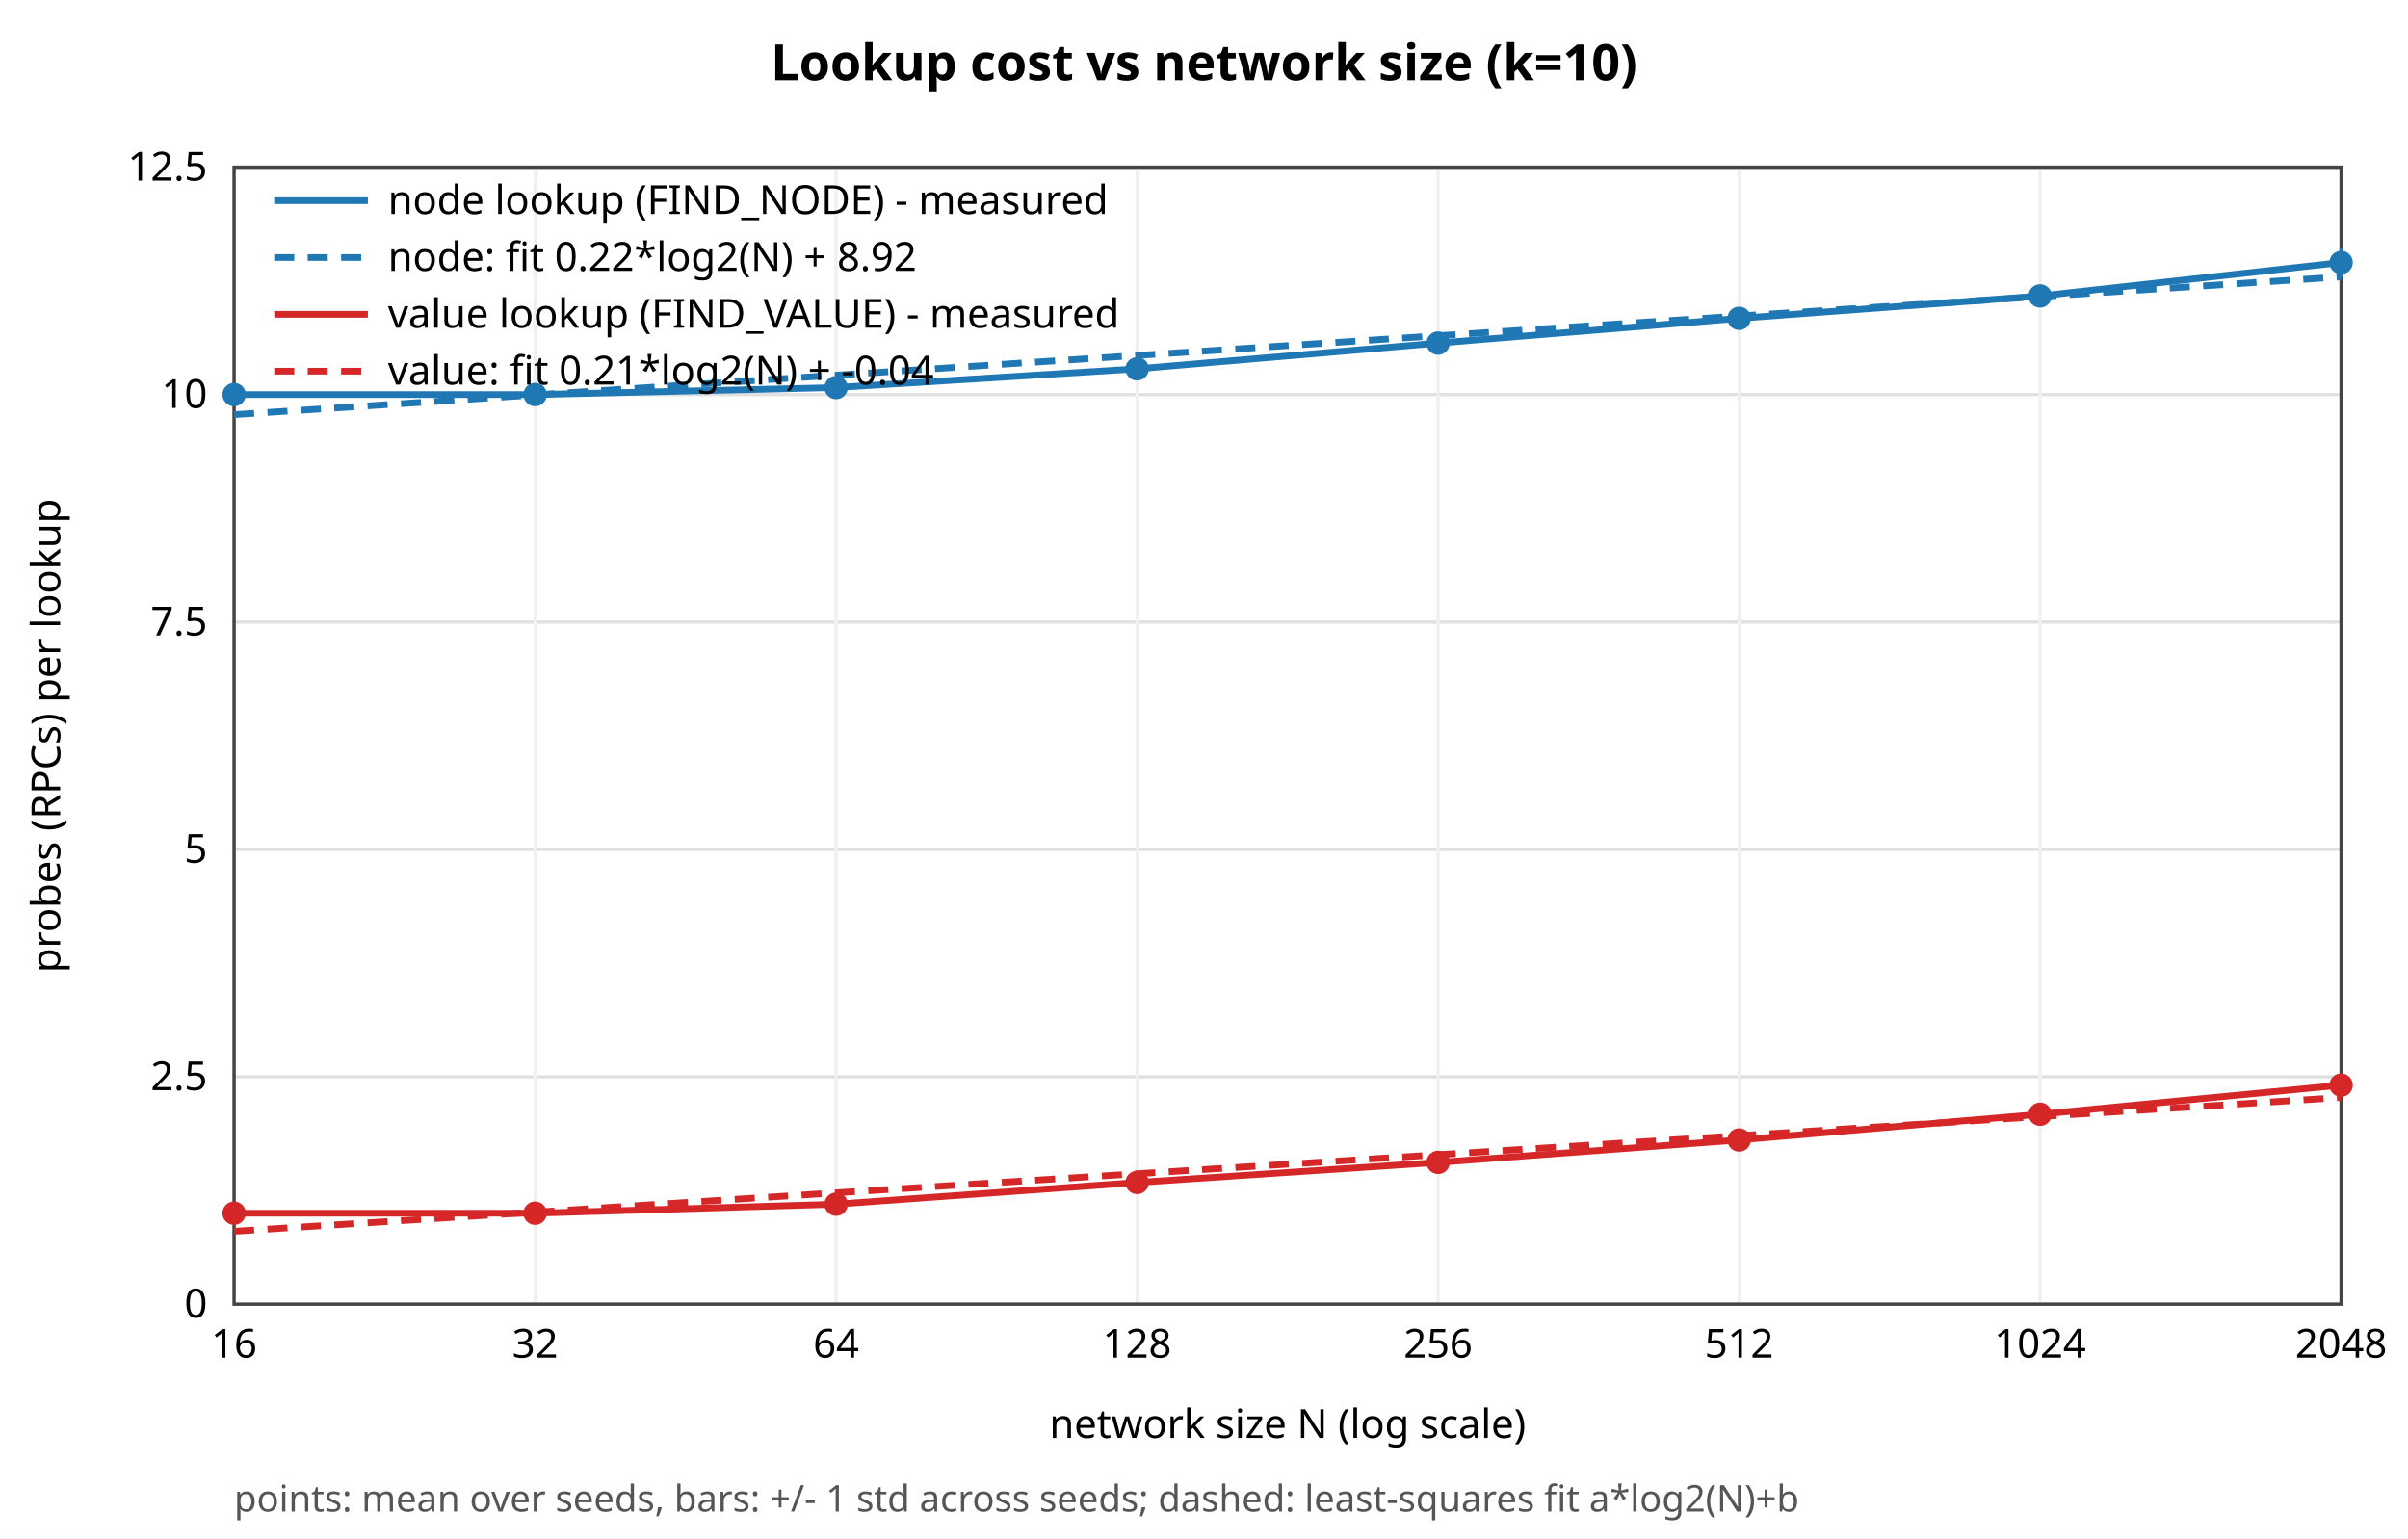
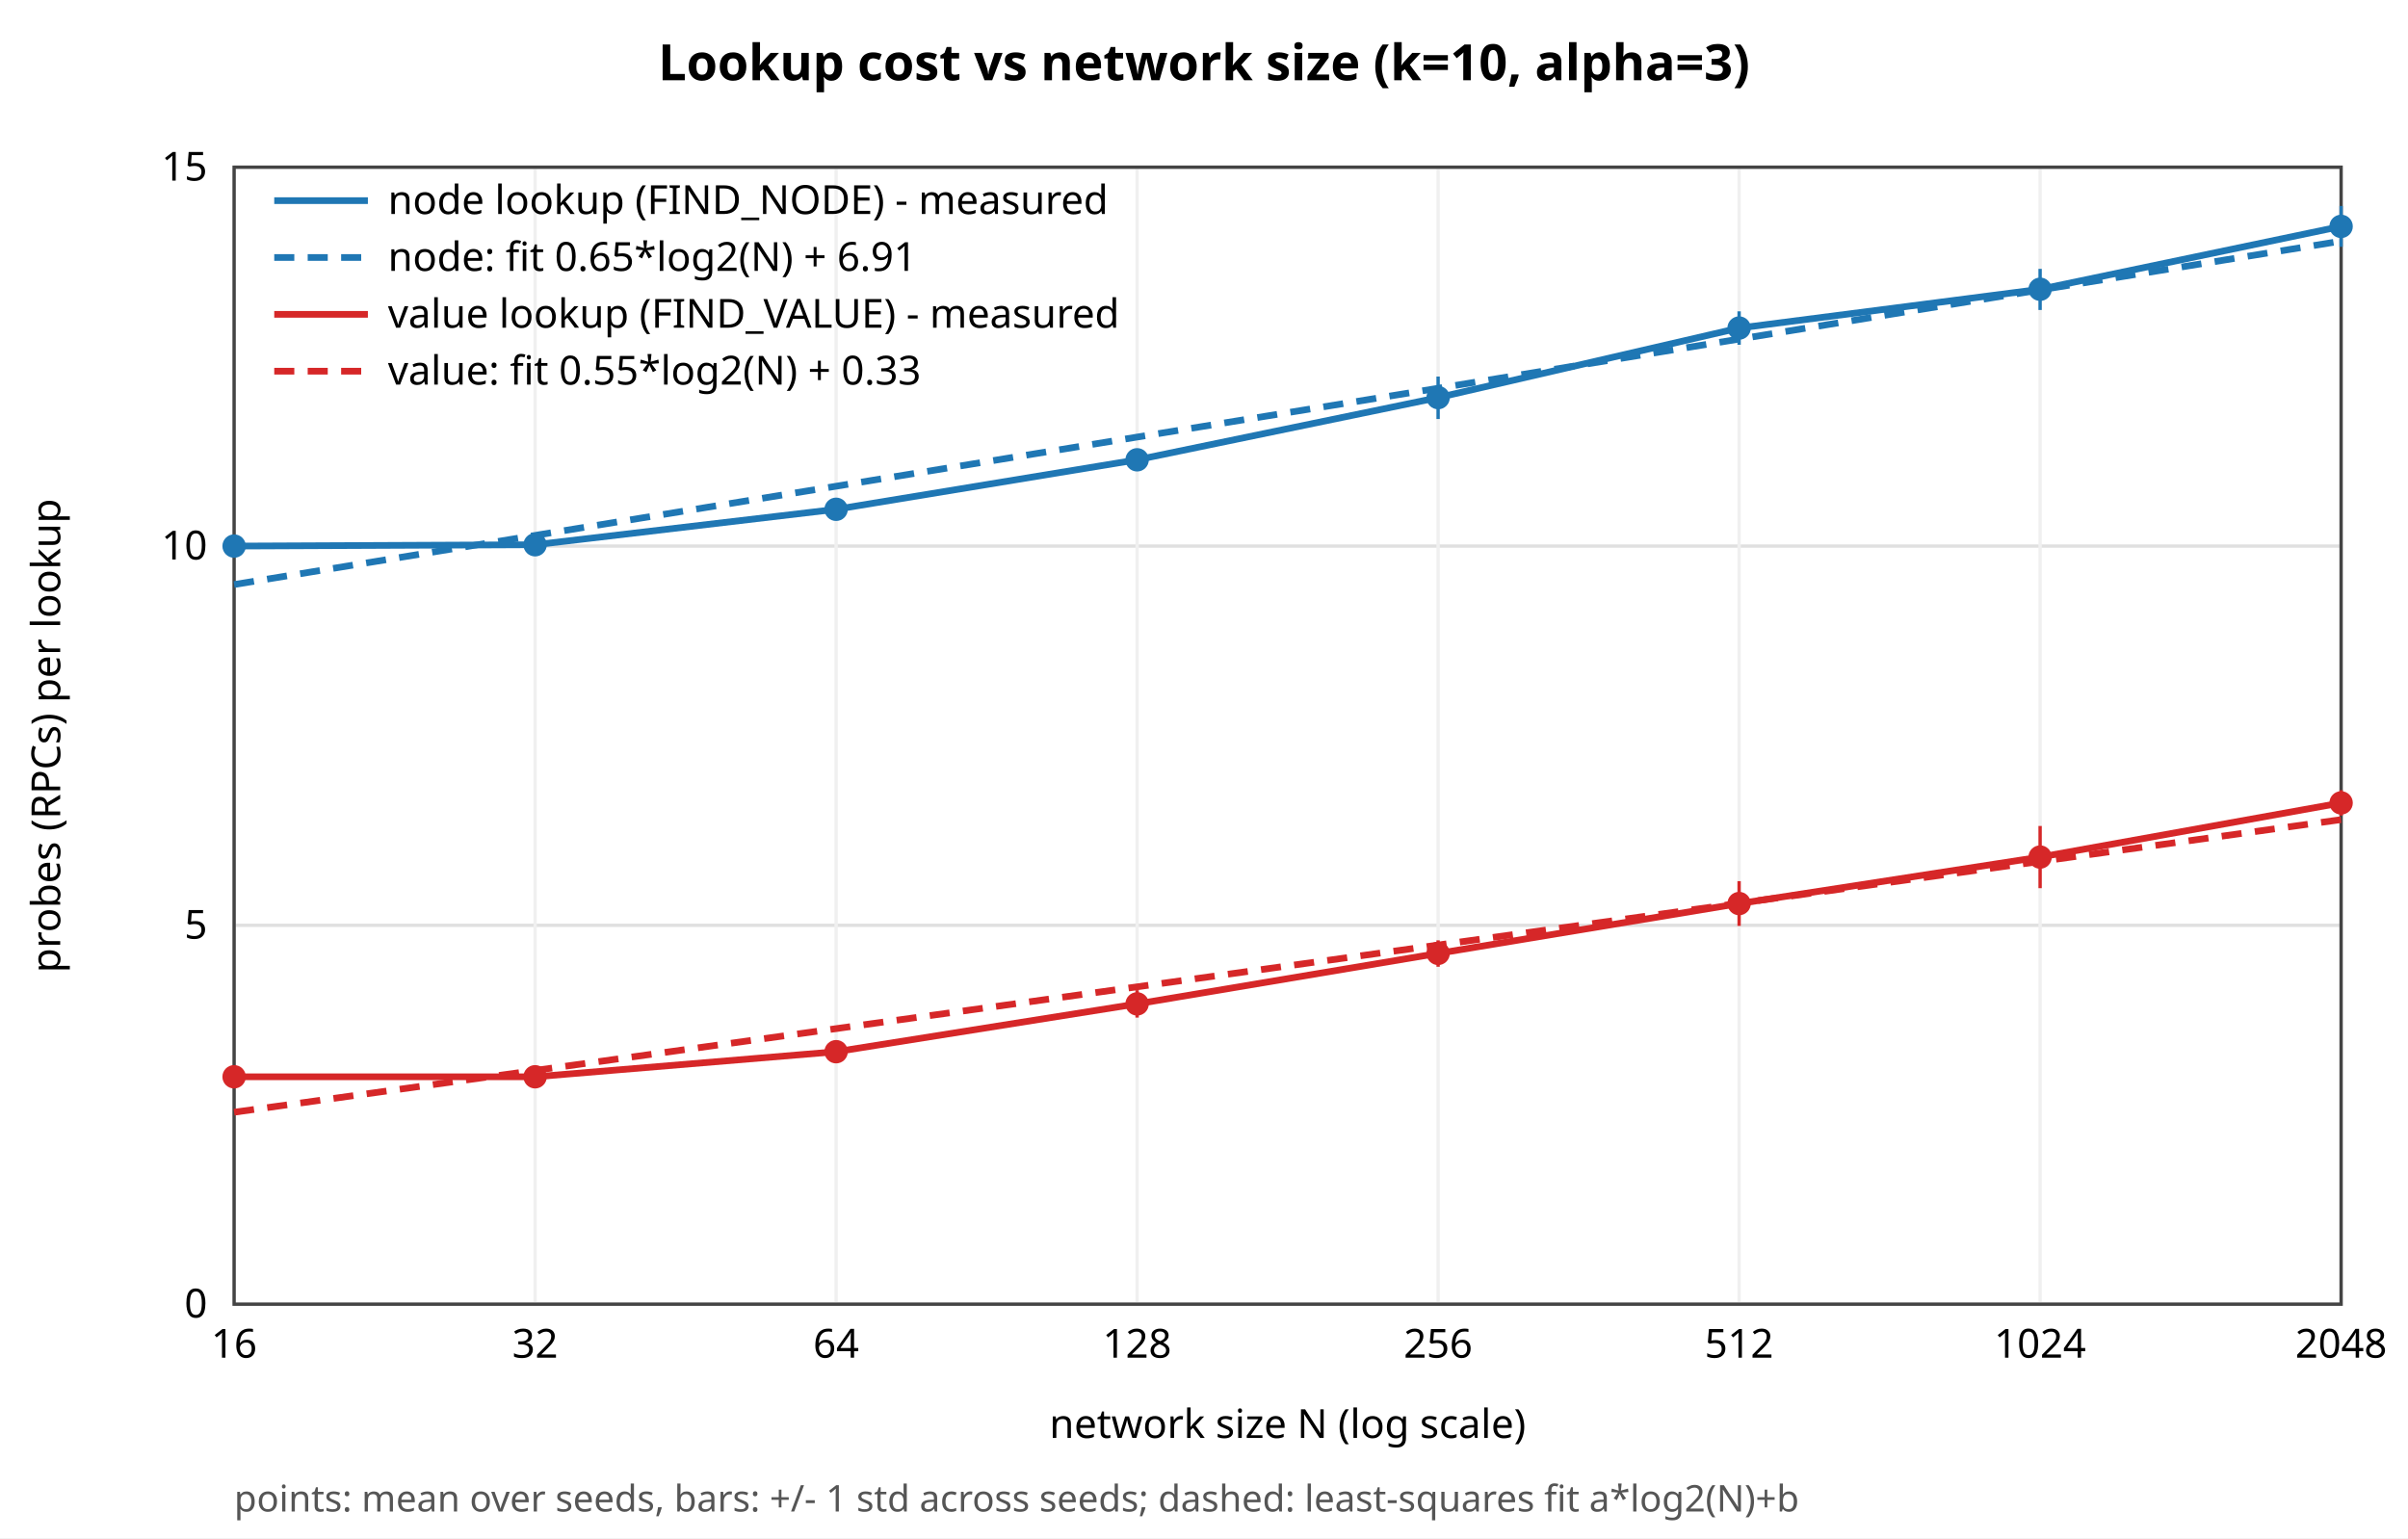
<svg xmlns="http://www.w3.org/2000/svg" viewBox="0 0 720 460" font-family="sans-serif" font-size="12">
  <rect width="720" height="460" fill="white" />
-   <text x="360.0" y="24" text-anchor="middle" font-size="15" font-weight="bold">Lookup cost vs network size (k=10)</text>
+   <text x="360.0" y="24" text-anchor="middle" font-size="15" font-weight="bold">Lookup cost vs network size (k=10, alpha=3)</text>
  <line x1="70" y1="390.0" x2="700" y2="390.0" stroke="#e0e0e0" />
  <text x="62" y="394.0" text-anchor="end">0</text>
-   <line x1="70" y1="322.0" x2="700" y2="322.0" stroke="#e0e0e0" />
-   <text x="62" y="326.0" text-anchor="end">2.5</text>
-   <line x1="70" y1="254.0" x2="700" y2="254.0" stroke="#e0e0e0" />
-   <text x="62" y="258.0" text-anchor="end">5</text>
-   <line x1="70" y1="186.0" x2="700" y2="186.0" stroke="#e0e0e0" />
-   <text x="62" y="190.0" text-anchor="end">7.5</text>
-   <line x1="70" y1="118.0" x2="700" y2="118.0" stroke="#e0e0e0" />
-   <text x="62" y="122.0" text-anchor="end">10</text>
+   <line x1="70" y1="276.7" x2="700" y2="276.7" stroke="#e0e0e0" />
+   <text x="62" y="280.7" text-anchor="end">5</text>
+   <line x1="70" y1="163.3" x2="700" y2="163.3" stroke="#e0e0e0" />
+   <text x="62" y="167.3" text-anchor="end">10</text>
  <line x1="70" y1="50.0" x2="700" y2="50.0" stroke="#e0e0e0" />
-   <text x="62" y="54.0" text-anchor="end">12.5</text>
+   <text x="62" y="54.0" text-anchor="end">15</text>
  <line x1="70.0" y1="50" x2="70.0" y2="390" stroke="#f0f0f0" />
  <text x="70.0" y="406" text-anchor="middle">16</text>
  <line x1="160.0" y1="50" x2="160.0" y2="390" stroke="#f0f0f0" />
  <text x="160.0" y="406" text-anchor="middle">32</text>
  <line x1="250.0" y1="50" x2="250.0" y2="390" stroke="#f0f0f0" />
  <text x="250.0" y="406" text-anchor="middle">64</text>
  <line x1="340.0" y1="50" x2="340.0" y2="390" stroke="#f0f0f0" />
  <text x="340.0" y="406" text-anchor="middle">128</text>
  <line x1="430.0" y1="50" x2="430.0" y2="390" stroke="#f0f0f0" />
  <text x="430.0" y="406" text-anchor="middle">256</text>
  <line x1="520.0" y1="50" x2="520.0" y2="390" stroke="#f0f0f0" />
  <text x="520.0" y="406" text-anchor="middle">512</text>
  <line x1="610.0" y1="50" x2="610.0" y2="390" stroke="#f0f0f0" />
  <text x="610.0" y="406" text-anchor="middle">1024</text>
  <line x1="700.0" y1="50" x2="700.0" y2="390" stroke="#f0f0f0" />
  <text x="700.0" y="406" text-anchor="middle">2048</text>
  <rect x="70" y="50" width="630" height="340" fill="none" stroke="#444" />
  <text x="385.0" y="430" text-anchor="middle">network size N (log scale)</text>
  <text transform="translate(18 220.0) rotate(-90)" text-anchor="middle">probes (RPCs) per lookup</text>
-   <polyline points="70.0,118.0 160.0,118.0 250.0,115.9 340.0,110.3 430.0,102.6 520.0,95.2 610.0,88.5 700.0,78.5" fill="none" stroke="#1f77b4" stroke-width="2" />
-   <line x1="70.0" y1="118.0" x2="70.0" y2="118.0" stroke="#1f77b4" />
-   <circle cx="70.0" cy="118.0" r="3.5" fill="#1f77b4" />
-   <line x1="160.0" y1="118.0" x2="160.0" y2="118.0" stroke="#1f77b4" />
-   <circle cx="160.0" cy="118.0" r="3.5" fill="#1f77b4" />
-   <line x1="250.0" y1="116.9" x2="250.0" y2="115.0" stroke="#1f77b4" />
-   <circle cx="250.0" cy="115.9" r="3.5" fill="#1f77b4" />
-   <line x1="340.0" y1="111.5" x2="340.0" y2="109.2" stroke="#1f77b4" />
-   <circle cx="340.0" cy="110.3" r="3.5" fill="#1f77b4" />
-   <line x1="430.0" y1="105.1" x2="430.0" y2="100.1" stroke="#1f77b4" />
-   <circle cx="430.0" cy="102.6" r="3.5" fill="#1f77b4" />
-   <line x1="520.0" y1="97.9" x2="520.0" y2="92.4" stroke="#1f77b4" />
-   <circle cx="520.0" cy="95.2" r="3.5" fill="#1f77b4" />
-   <line x1="610.0" y1="90.9" x2="610.0" y2="86.2" stroke="#1f77b4" />
-   <circle cx="610.0" cy="88.5" r="3.5" fill="#1f77b4" />
-   <line x1="700.0" y1="82.9" x2="700.0" y2="74.0" stroke="#1f77b4" />
-   <circle cx="700.0" cy="78.5" r="3.5" fill="#1f77b4" />
-   <polyline points="70.0,124.0 160.0,118.1 250.0,112.2 340.0,106.3 430.0,100.4 520.0,94.5 610.0,88.7 700.0,82.8" fill="none" stroke="#1f77b4" stroke-width="2" stroke-dasharray="6 4" />
-   <polyline points="70.0,362.8 160.0,362.8 250.0,360.1 340.0,353.6 430.0,347.6 520.0,340.9 610.0,333.2 700.0,324.5" fill="none" stroke="#d62728" stroke-width="2" />
-   <line x1="70.0" y1="362.8" x2="70.0" y2="362.8" stroke="#d62728" />
-   <circle cx="70.0" cy="362.8" r="3.5" fill="#d62728" />
-   <line x1="160.0" y1="362.8" x2="160.0" y2="362.8" stroke="#d62728" />
-   <circle cx="160.0" cy="362.8" r="3.5" fill="#d62728" />
-   <line x1="250.0" y1="360.8" x2="250.0" y2="359.3" stroke="#d62728" />
-   <circle cx="250.0" cy="360.1" r="3.5" fill="#d62728" />
-   <line x1="340.0" y1="355.0" x2="340.0" y2="352.2" stroke="#d62728" />
-   <circle cx="340.0" cy="353.6" r="3.5" fill="#d62728" />
-   <line x1="430.0" y1="350.7" x2="430.0" y2="344.4" stroke="#d62728" />
-   <circle cx="430.0" cy="347.6" r="3.5" fill="#d62728" />
-   <line x1="520.0" y1="343.1" x2="520.0" y2="338.7" stroke="#d62728" />
-   <circle cx="520.0" cy="340.9" r="3.5" fill="#d62728" />
-   <line x1="610.0" y1="336.4" x2="610.0" y2="330.0" stroke="#d62728" />
-   <circle cx="610.0" cy="333.2" r="3.5" fill="#d62728" />
-   <line x1="700.0" y1="326.3" x2="700.0" y2="322.7" stroke="#d62728" />
-   <circle cx="700.0" cy="324.5" r="3.5" fill="#d62728" />
-   <polyline points="70.0,368.2 160.0,362.5 250.0,356.7 340.0,351.0 430.0,345.3 520.0,339.6 610.0,333.9 700.0,328.2" fill="none" stroke="#d62728" stroke-width="2" stroke-dasharray="6 4" />
+   <polyline points="70.0,163.3 160.0,162.9 250.0,152.3 340.0,137.5 430.0,118.9 520.0,98.1 610.0,86.5 700.0,67.7" fill="none" stroke="#1f77b4" stroke-width="2" />
+   <line x1="70.0" y1="163.3" x2="70.0" y2="163.3" stroke="#1f77b4" />
+   <circle cx="70.0" cy="163.3" r="3.5" fill="#1f77b4" />
+   <line x1="160.0" y1="163.6" x2="160.0" y2="162.2" stroke="#1f77b4" />
+   <circle cx="160.0" cy="162.9" r="3.5" fill="#1f77b4" />
+   <line x1="250.0" y1="154.7" x2="250.0" y2="149.9" stroke="#1f77b4" />
+   <circle cx="250.0" cy="152.3" r="3.5" fill="#1f77b4" />
+   <line x1="340.0" y1="140.3" x2="340.0" y2="134.8" stroke="#1f77b4" />
+   <circle cx="340.0" cy="137.5" r="3.5" fill="#1f77b4" />
+   <line x1="430.0" y1="125.3" x2="430.0" y2="112.6" stroke="#1f77b4" />
+   <circle cx="430.0" cy="118.9" r="3.5" fill="#1f77b4" />
+   <line x1="520.0" y1="103.1" x2="520.0" y2="93.1" stroke="#1f77b4" />
+   <circle cx="520.0" cy="98.1" r="3.5" fill="#1f77b4" />
+   <line x1="610.0" y1="92.7" x2="610.0" y2="80.4" stroke="#1f77b4" />
+   <circle cx="610.0" cy="86.5" r="3.5" fill="#1f77b4" />
+   <line x1="700.0" y1="73.8" x2="700.0" y2="61.6" stroke="#1f77b4" />
+   <circle cx="700.0" cy="67.7" r="3.5" fill="#1f77b4" />
+   <polyline points="70.0,174.8 160.0,160.1 250.0,145.4 340.0,130.7 430.0,116.1 520.0,101.4 610.0,86.7 700.0,72.1" fill="none" stroke="#1f77b4" stroke-width="2" stroke-dasharray="6 4" />
+   <polyline points="70.0,322.0 160.0,322.0 250.0,314.5 340.0,300.2 430.0,285.1 520.0,270.2 610.0,256.3 700.0,240.1" fill="none" stroke="#d62728" stroke-width="2" />
+   <line x1="70.0" y1="322.0" x2="70.0" y2="322.0" stroke="#d62728" />
+   <circle cx="70.0" cy="322.0" r="3.5" fill="#d62728" />
+   <line x1="160.0" y1="322.0" x2="160.0" y2="322.0" stroke="#d62728" />
+   <circle cx="160.0" cy="322.0" r="3.5" fill="#d62728" />
+   <line x1="250.0" y1="316.7" x2="250.0" y2="312.4" stroke="#d62728" />
+   <circle cx="250.0" cy="314.5" r="3.5" fill="#d62728" />
+   <line x1="340.0" y1="304.3" x2="340.0" y2="296.1" stroke="#d62728" />
+   <circle cx="340.0" cy="300.2" r="3.5" fill="#d62728" />
+   <line x1="430.0" y1="289.1" x2="430.0" y2="281.2" stroke="#d62728" />
+   <circle cx="430.0" cy="285.1" r="3.5" fill="#d62728" />
+   <line x1="520.0" y1="276.9" x2="520.0" y2="263.5" stroke="#d62728" />
+   <circle cx="520.0" cy="270.2" r="3.5" fill="#d62728" />
+   <line x1="610.0" y1="265.6" x2="610.0" y2="247.0" stroke="#d62728" />
+   <circle cx="610.0" cy="256.3" r="3.5" fill="#d62728" />
+   <line x1="700.0" y1="243.9" x2="700.0" y2="236.3" stroke="#d62728" />
+   <circle cx="700.0" cy="240.1" r="3.5" fill="#d62728" />
+   <polyline points="70.0,332.6 160.0,320.1 250.0,307.6 340.0,295.1 430.0,282.6 520.0,270.1 610.0,257.6 700.0,245.1" fill="none" stroke="#d62728" stroke-width="2" stroke-dasharray="6 4" />
  <line x1="82" y1="60" x2="110" y2="60" stroke="#1f77b4" stroke-width="2" />
  <text x="116" y="64">node lookup (FIND_NODE) - measured</text>
  <line x1="82" y1="77" x2="110" y2="77" stroke="#1f77b4" stroke-width="2" stroke-dasharray="6 4" />
-   <text x="116" y="81">node: fit 0.22*log2(N) + 8.92</text>
+   <text x="116" y="81">node: fit 0.65*log2(N) + 6.91</text>
  <line x1="82" y1="94" x2="110" y2="94" stroke="#d62728" stroke-width="2" />
  <text x="116" y="98">value lookup (FIND_VALUE) - measured</text>
  <line x1="82" y1="111" x2="110" y2="111" stroke="#d62728" stroke-width="2" stroke-dasharray="6 4" />
-   <text x="116" y="115">value: fit 0.21*log2(N) + -0.04</text>
+   <text x="116" y="115">value: fit 0.55*log2(N) + 0.33</text>
  <text x="70" y="452" font-size="11" fill="#555">points: mean over seeds, bars: +/- 1 std across seeds; dashed: least-squares fit a*log2(N)+b</text>
</svg>
